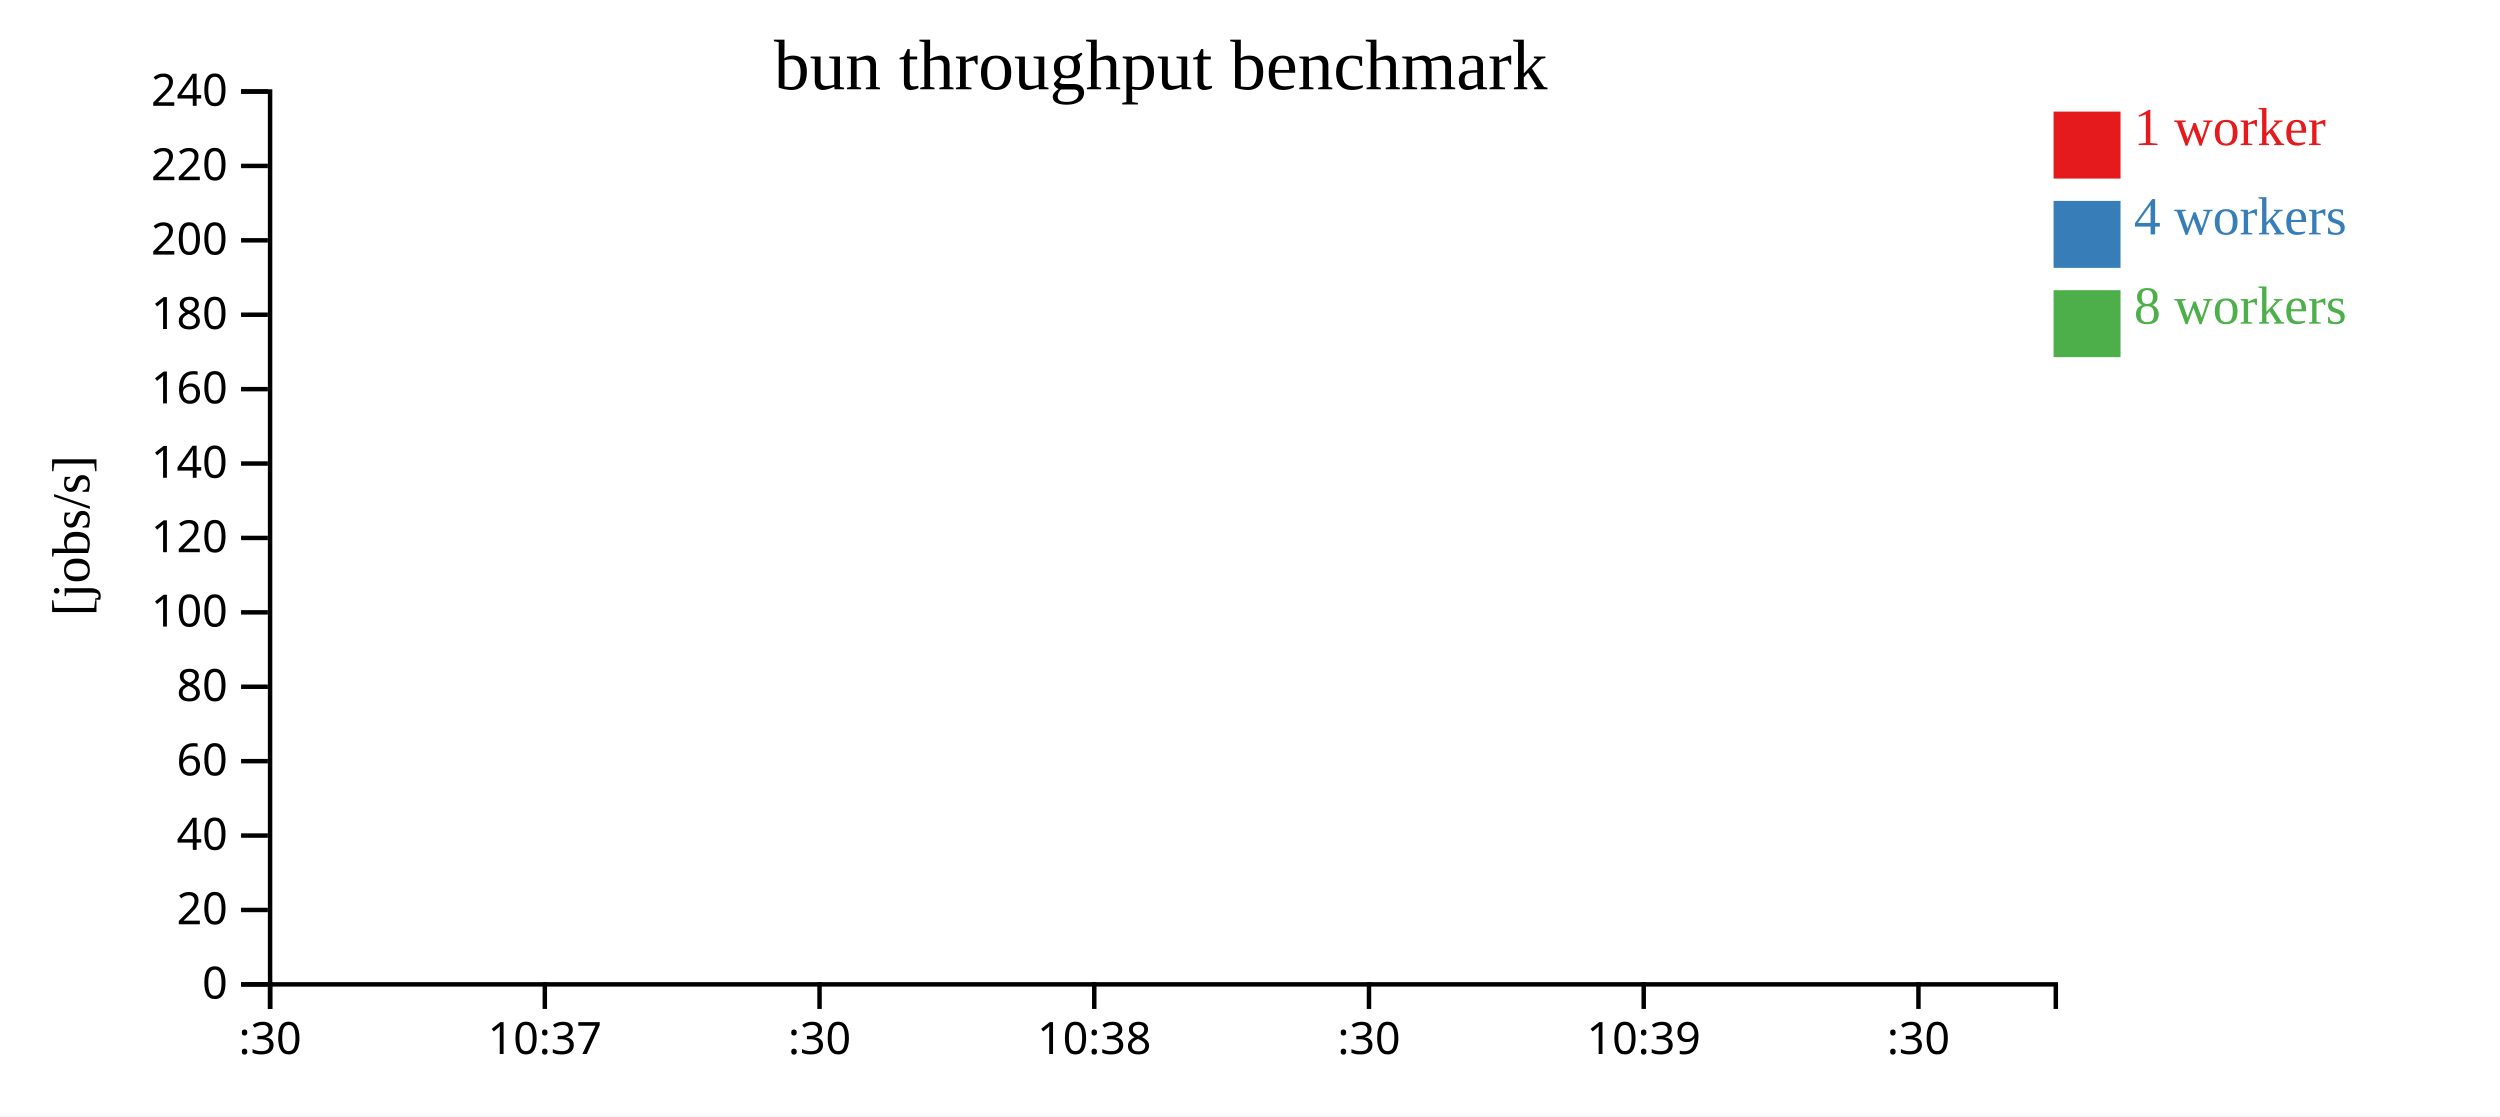
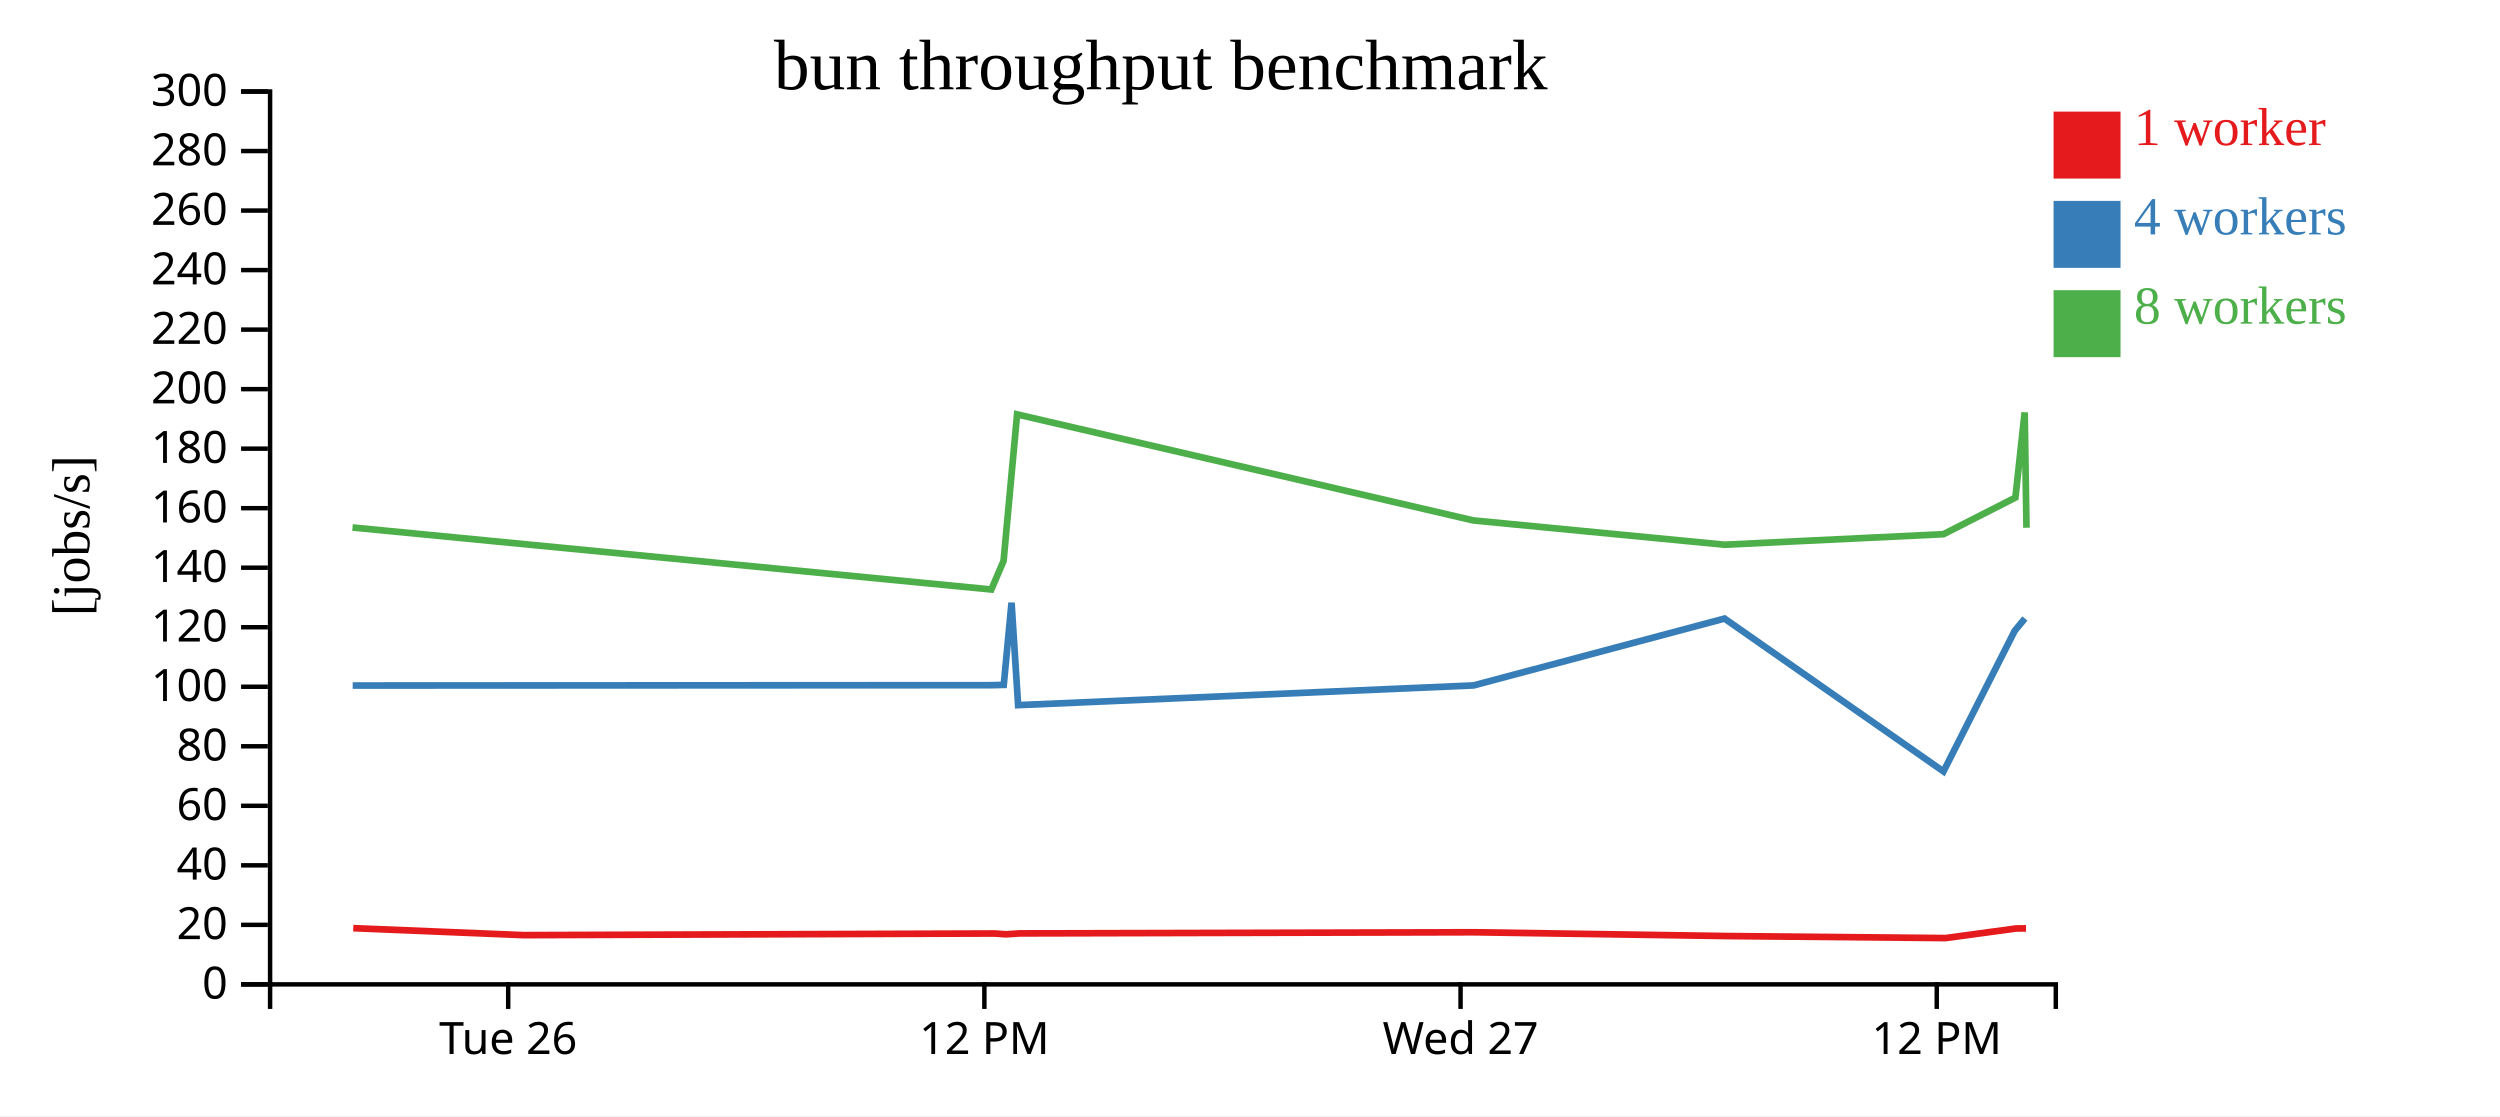
<svg xmlns="http://www.w3.org/2000/svg" width="560" height="250">
  <rect width="100%" height="100%" fill="white" />
  <g transform="translate(60,20)">
    <g transform="translate(0,200)" fill="none" font-size="10" font-family="sans-serif" text-anchor="middle">
      <path class="domain" stroke="currentColor" d="M0.5,6V0.5H400.5V6" />
-       <g class="tick" opacity="1" transform="translate(0.5,0)">
+       <g class="tick" opacity="1" transform="translate(53.83333,0)">
        <line stroke="currentColor" y2="6" />
-         <text fill="currentColor" y="9" dy="0.71em">:30</text>
+         <text fill="currentColor" y="9" dy="0.71em">Tue 26</text>
      </g>
-       <g class="tick" opacity="1" transform="translate(62.03846,0)">
+       <g class="tick" opacity="1" transform="translate(160.5,0)">
        <line stroke="currentColor" y2="6" />
-         <text fill="currentColor" y="9" dy="0.71em">10:37</text>
+         <text fill="currentColor" y="9" dy="0.71em">12 PM</text>
      </g>
-       <g class="tick" opacity="1" transform="translate(123.5769,0)">
+       <g class="tick" opacity="1" transform="translate(267.1667,0)">
        <line stroke="currentColor" y2="6" />
-         <text fill="currentColor" y="9" dy="0.71em">:30</text>
+         <text fill="currentColor" y="9" dy="0.71em">Wed 27</text>
      </g>
-       <g class="tick" opacity="1" transform="translate(185.1154,0)">
+       <g class="tick" opacity="1" transform="translate(373.8333,0)">
        <line stroke="currentColor" y2="6" />
-         <text fill="currentColor" y="9" dy="0.71em">10:38</text>
-       </g>
-       <g class="tick" opacity="1" transform="translate(246.6538,0)">
-         <line stroke="currentColor" y2="6" />
-         <text fill="currentColor" y="9" dy="0.71em">:30</text>
-       </g>
-       <g class="tick" opacity="1" transform="translate(308.1923,0)">
-         <line stroke="currentColor" y2="6" />
-         <text fill="currentColor" y="9" dy="0.71em">10:39</text>
-       </g>
-       <g class="tick" opacity="1" transform="translate(369.7308,0)">
-         <line stroke="currentColor" y2="6" />
-         <text fill="currentColor" y="9" dy="0.71em">:30</text>
+         <text fill="currentColor" y="9" dy="0.71em">12 PM</text>
      </g>
    </g>
    <g fill="none" font-size="10" font-family="sans-serif" text-anchor="end">
      <path class="domain" stroke="currentColor" d="M-6,200.5H0.5V0.5H-6" />
      <g class="tick" opacity="1" transform="translate(0,200.5)">
        <line stroke="currentColor" x2="-6" />
        <text fill="currentColor" x="-9" dy="0.32em">0</text>
      </g>
-       <g class="tick" opacity="1" transform="translate(0,183.8333)">
+       <g class="tick" opacity="1" transform="translate(0,187.1667)">
        <line stroke="currentColor" x2="-6" />
        <text fill="currentColor" x="-9" dy="0.32em">20</text>
      </g>
-       <g class="tick" opacity="1" transform="translate(0,167.1667)">
+       <g class="tick" opacity="1" transform="translate(0,173.8333)">
        <line stroke="currentColor" x2="-6" />
        <text fill="currentColor" x="-9" dy="0.32em">40</text>
      </g>
-       <g class="tick" opacity="1" transform="translate(0,150.5)">
+       <g class="tick" opacity="1" transform="translate(0,160.5)">
        <line stroke="currentColor" x2="-6" />
        <text fill="currentColor" x="-9" dy="0.32em">60</text>
      </g>
-       <g class="tick" opacity="1" transform="translate(0,133.8333)">
+       <g class="tick" opacity="1" transform="translate(0,147.1667)">
        <line stroke="currentColor" x2="-6" />
        <text fill="currentColor" x="-9" dy="0.32em">80</text>
      </g>
-       <g class="tick" opacity="1" transform="translate(0,117.1667)">
+       <g class="tick" opacity="1" transform="translate(0,133.8333)">
        <line stroke="currentColor" x2="-6" />
        <text fill="currentColor" x="-9" dy="0.32em">100</text>
      </g>
-       <g class="tick" opacity="1" transform="translate(0,100.5)">
+       <g class="tick" opacity="1" transform="translate(0,120.5)">
        <line stroke="currentColor" x2="-6" />
        <text fill="currentColor" x="-9" dy="0.32em">120</text>
      </g>
-       <g class="tick" opacity="1" transform="translate(0,83.83333)">
+       <g class="tick" opacity="1" transform="translate(0,107.1667)">
        <line stroke="currentColor" x2="-6" />
        <text fill="currentColor" x="-9" dy="0.32em">140</text>
      </g>
-       <g class="tick" opacity="1" transform="translate(0,67.16667)">
+       <g class="tick" opacity="1" transform="translate(0,93.83333)">
        <line stroke="currentColor" x2="-6" />
        <text fill="currentColor" x="-9" dy="0.32em">160</text>
      </g>
-       <g class="tick" opacity="1" transform="translate(0,50.5)">
+       <g class="tick" opacity="1" transform="translate(0,80.5)">
        <line stroke="currentColor" x2="-6" />
        <text fill="currentColor" x="-9" dy="0.32em">180</text>
      </g>
-       <g class="tick" opacity="1" transform="translate(0,33.83333)">
+       <g class="tick" opacity="1" transform="translate(0,67.16667)">
        <line stroke="currentColor" x2="-6" />
        <text fill="currentColor" x="-9" dy="0.32em">200</text>
      </g>
-       <g class="tick" opacity="1" transform="translate(0,17.16667)">
+       <g class="tick" opacity="1" transform="translate(0,53.83333)">
        <line stroke="currentColor" x2="-6" />
        <text fill="currentColor" x="-9" dy="0.32em">220</text>
      </g>
+       <g class="tick" opacity="1" transform="translate(0,40.5)">
+         <line stroke="currentColor" x2="-6" />
+         <text fill="currentColor" x="-9" dy="0.32em">240</text>
+       </g>
+       <g class="tick" opacity="1" transform="translate(0,27.16667)">
+         <line stroke="currentColor" x2="-6" />
+         <text fill="currentColor" x="-9" dy="0.32em">260</text>
+       </g>
+       <g class="tick" opacity="1" transform="translate(0,13.83333)">
+         <line stroke="currentColor" x2="-6" />
+         <text fill="currentColor" x="-9" dy="0.32em">280</text>
+       </g>
      <g class="tick" opacity="1" transform="translate(0,0.5)">
        <line stroke="currentColor" x2="-6" />
-         <text fill="currentColor" x="-9" dy="0.32em">240</text>
+         <text fill="currentColor" x="-9" dy="0.32em">300</text>
      </g>
    </g>
    <text text-anchor="middle" style="font-size: 12px" transform="rotate(-90)" y="-40" x="-100">[jobs/s]</text>
    <text text-anchor="middle" style="font-size: 16px" y="0" x="200">bun throughput benchmark</text>
-     <path class="line" fill="none" stroke="#e41a1c" stroke-width="1.5" d="M398.457,188.702Z" />
-     <path class="line" fill="none" stroke="#377eb8" stroke-width="1.5" d="M23.856,99.356Z" />
-     <path class="line" fill="none" stroke="#4daf4a" stroke-width="1.5" d="M114.864,70.681Z" />
+     <path class="line" fill="none" stroke="#e41a1c" stroke-width="1.5" d="M19.127,187.908L57.266,189.47L162.756,189.104L165.35,189.284L168.439,189.081L270.172,188.827L326.98,189.676L375.809,190.128L391.609,187.978L393.827,187.952" />
+     <path class="line" fill="none" stroke="#377eb8" stroke-width="1.5" d="M19.003,133.559L162.164,133.48L164.84,133.413L166.586,115.009L168.059,137.95L270.095,133.533L326.292,118.56L375.339,152.799L391.291,121.309L393.579,118.54" />
+     <path class="line" fill="none" stroke="#4daf4a" stroke-width="1.5" d="M18.96,98.157L162.059,112.049L164.798,105.651L167.829,72.822L270.017,96.577L326.293,102.018L375.338,99.659L391.45,91.458L393.525,72.384L393.931,98.219" />
    <rect class="dot" x="400" y="5" width="15" height="15" style="fill: #e41a1c;" />
    <rect class="dot" x="400" y="25" width="15" height="15" style="fill: #377eb8;" />
    <rect class="dot" x="400" y="45" width="15" height="15" style="fill: #4daf4a;" />
    <text class="label" x="418" y="12.5" style="fill: #e41a1c; alignment-baseline: middle;" text-anchor="left">1 worker</text>
    <text class="label" x="418" y="32.5" style="fill: #377eb8; alignment-baseline: middle;" text-anchor="left">4 workers</text>
    <text class="label" x="418" y="52.5" style="fill: #4daf4a; alignment-baseline: middle;" text-anchor="left">8 workers</text>
  </g>
</svg>
